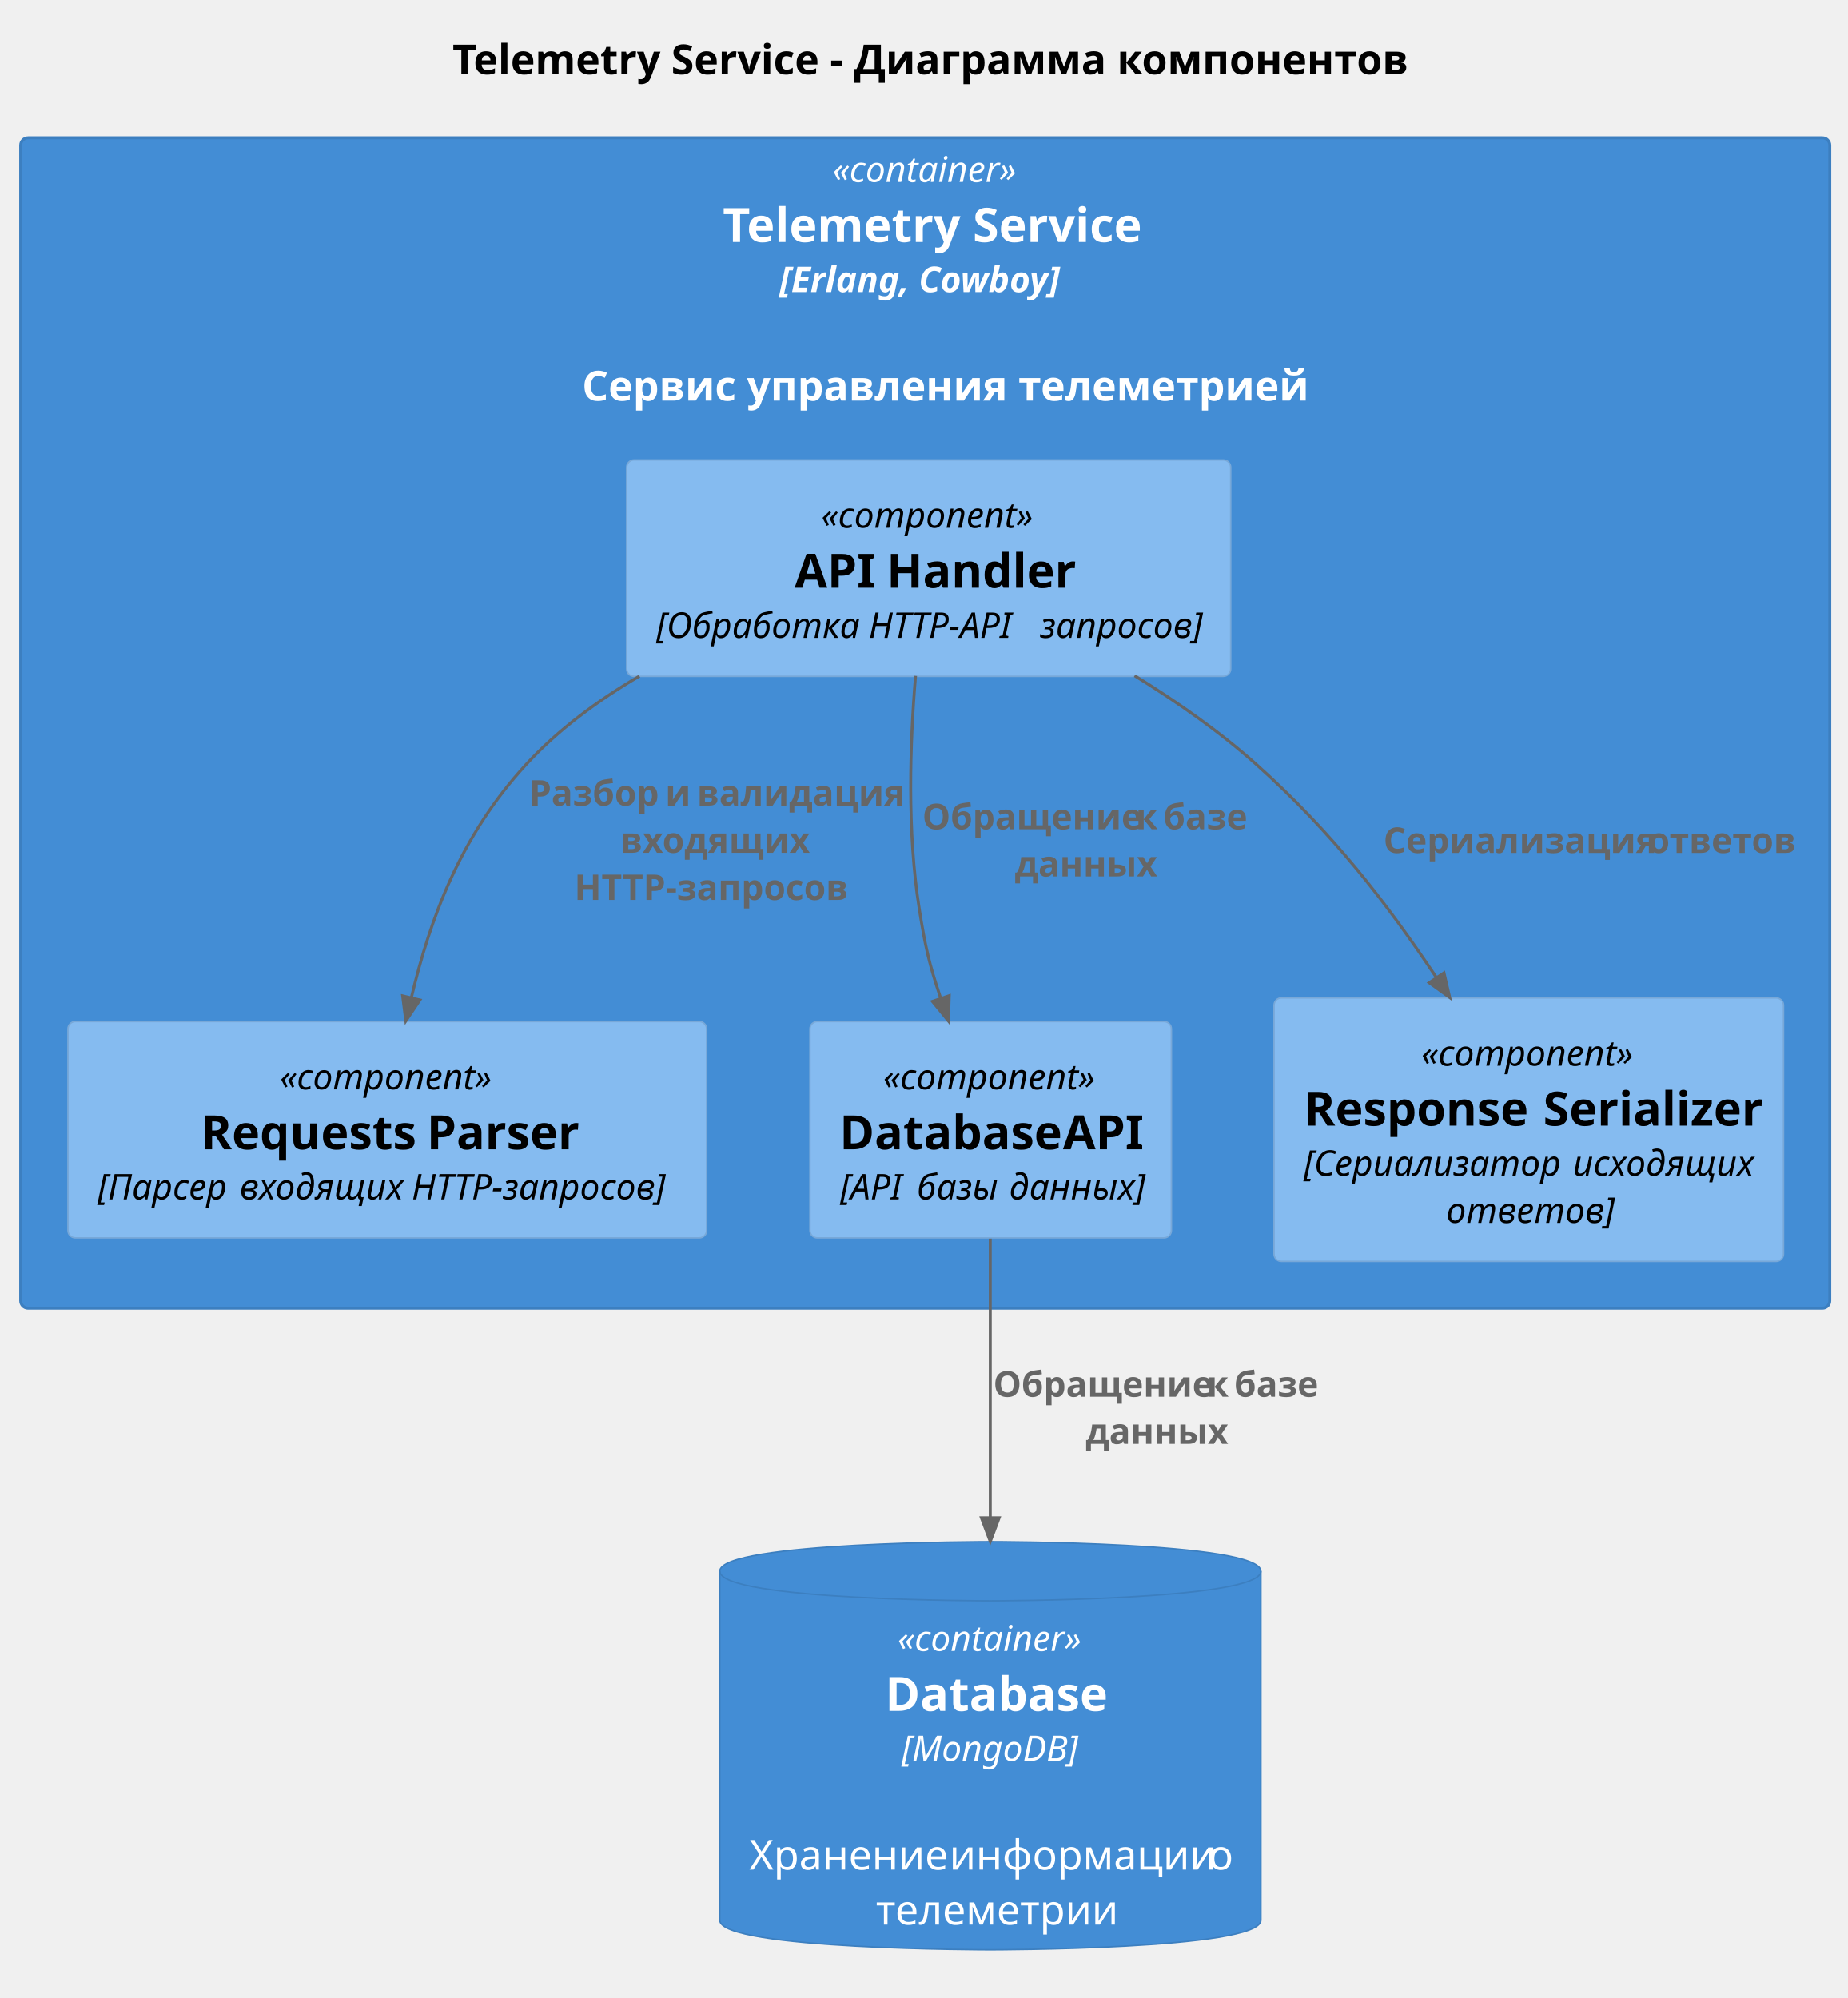
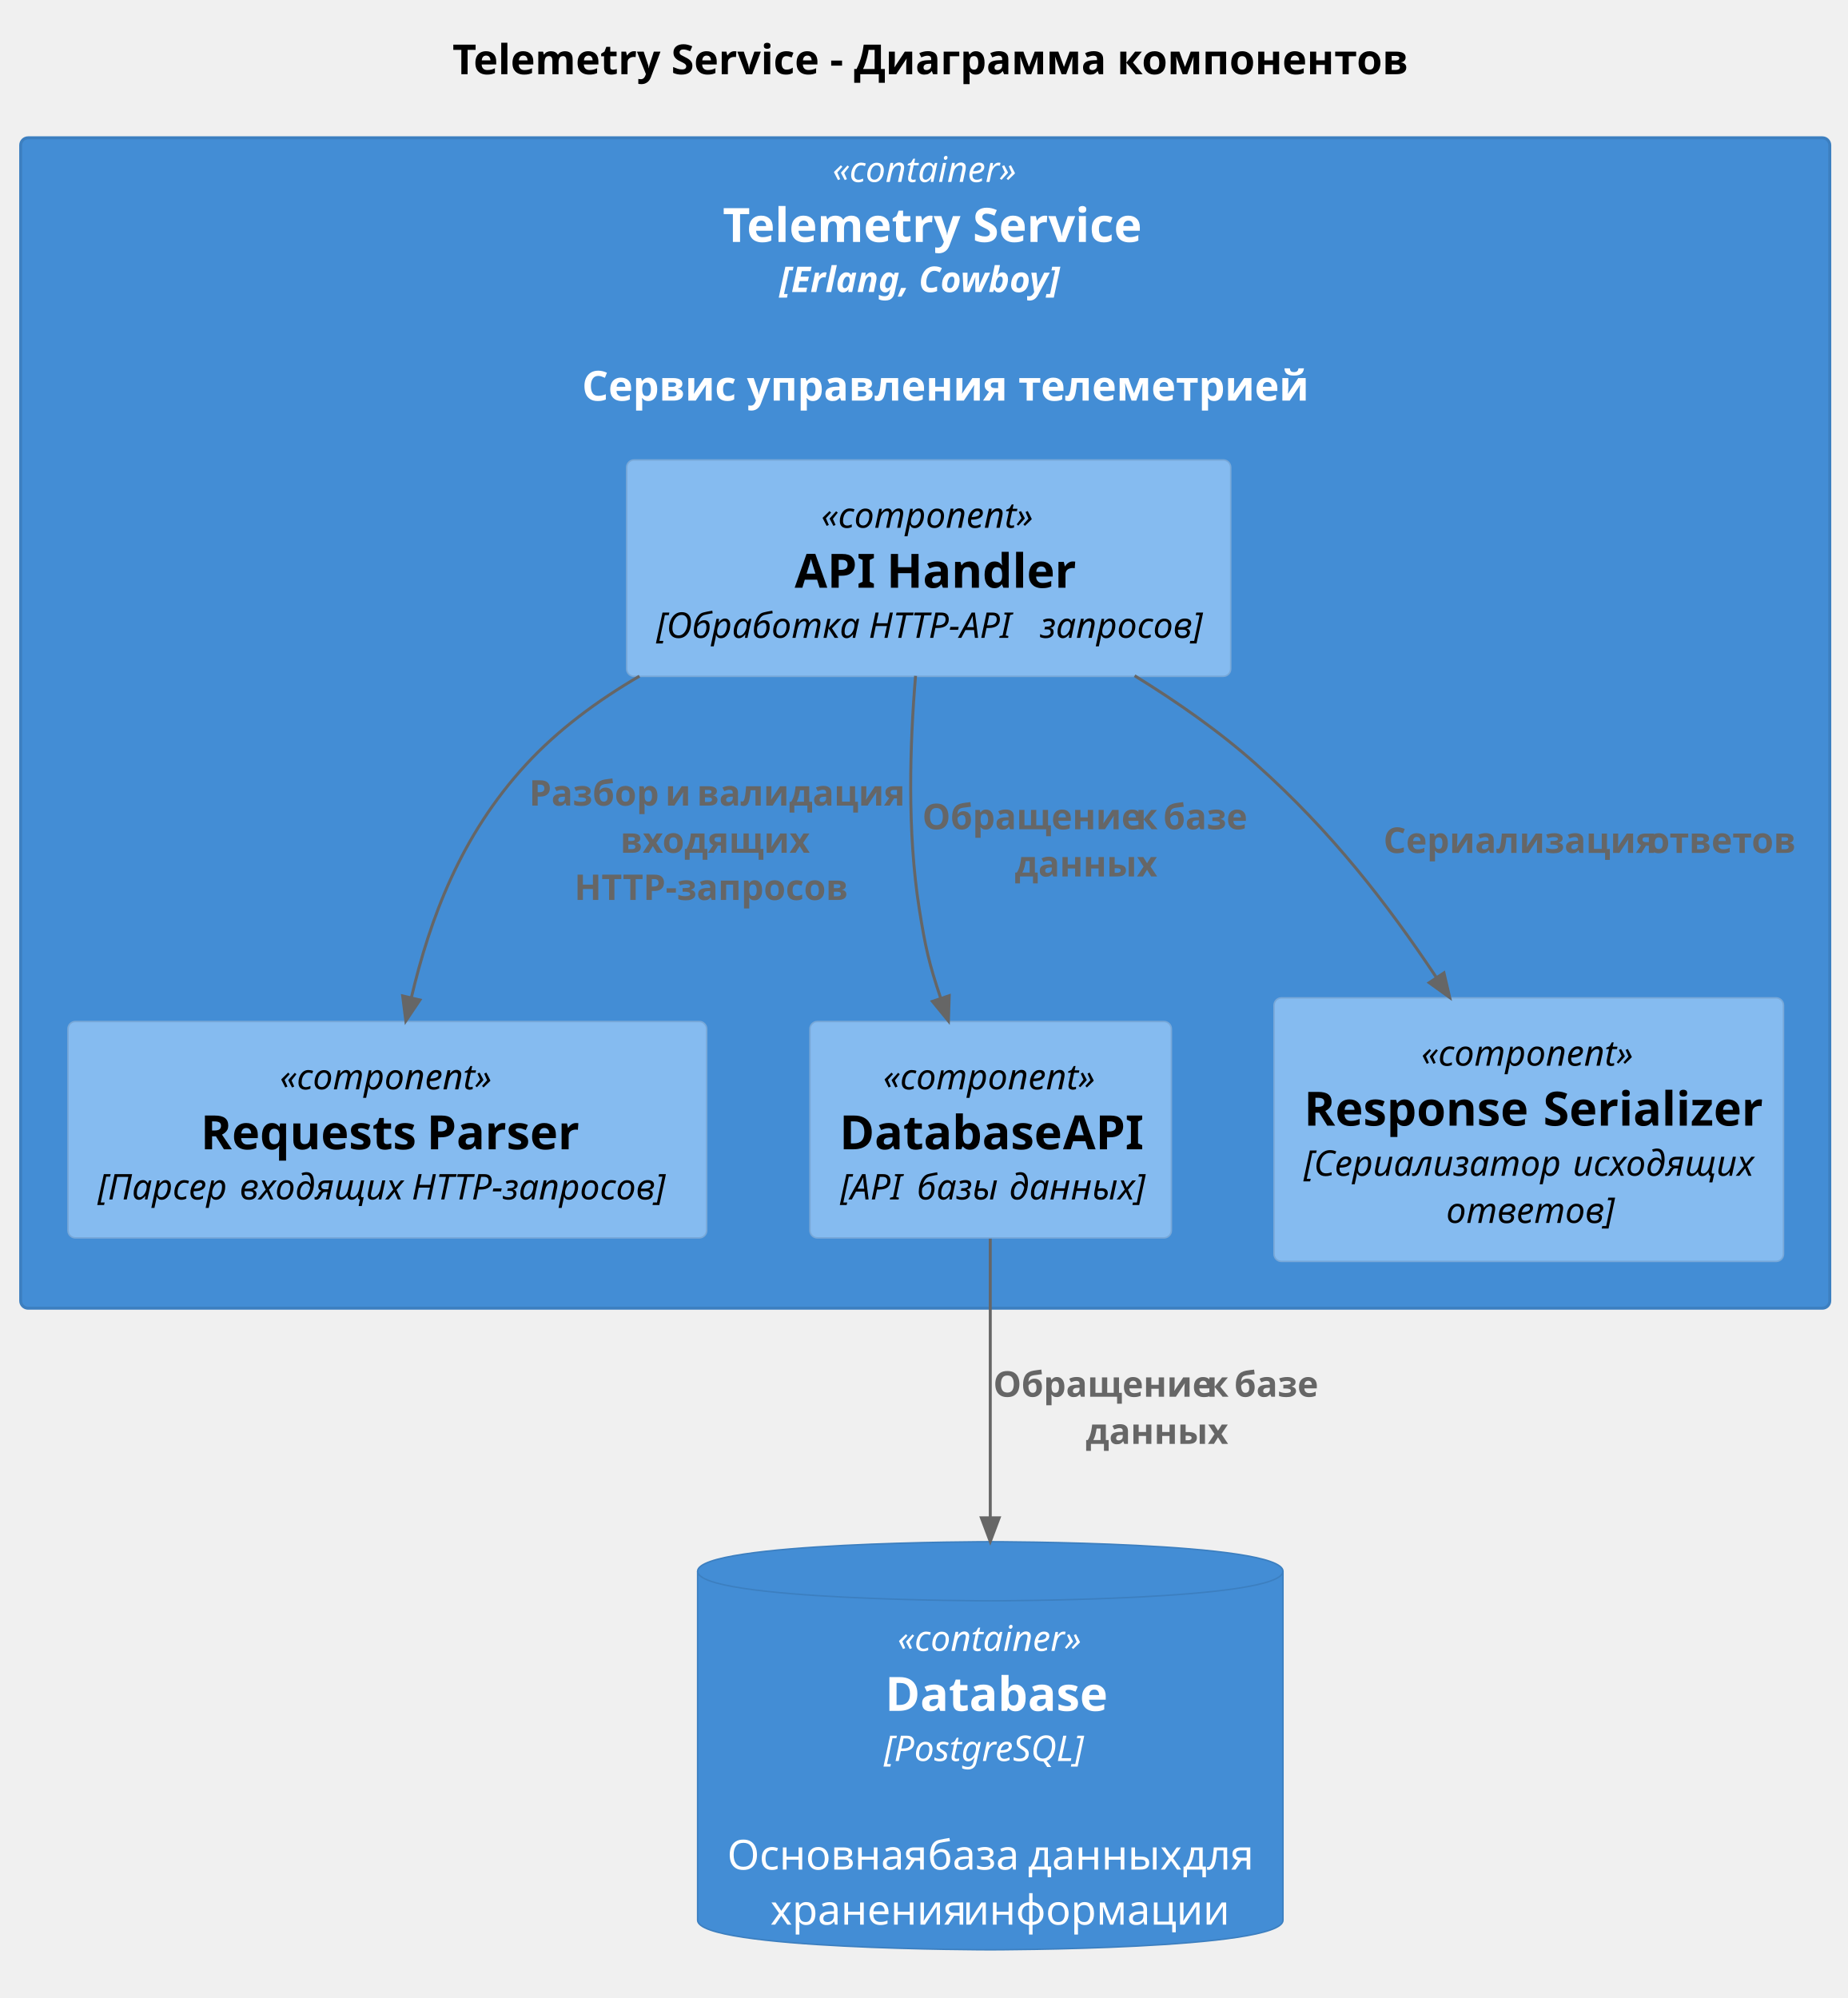
<svg xmlns="http://www.w3.org/2000/svg" contentStyleType="text/css" height="676px" preserveAspectRatio="none" style="width:625px;height:676px;background:#FFFFFF;" version="1.1" viewBox="0 0 625 676" width="625px" zoomAndPan="magnify">
  <defs />
  <g>
    <text fill="#000000" font-family="sans-serif" font-size="14" font-weight="bold" lengthAdjust="spacing" textLength="304.856" x="153.072" y="25.107">Telemetry Service - Диаграмма компонентов</text>
    <g id="cluster_telemetry_service">
      <rect fill="#438DD5" height="396" rx="2.5" ry="2.5" style="stroke:#3C7FC0;stroke-width:1.0;" width="612" x="7" y="46.621" />
      <text fill="#FFFFFF" font-family="sans-serif" font-size="12" font-style="italic" lengthAdjust="spacing" textLength="62.713" x="281.644" y="61.57">«container»</text>
      <text fill="#FFFFFF" font-family="sans-serif" font-size="16" font-weight="bold" lengthAdjust="spacing" textLength="136.977" x="244.512" y="81.848">Telemetry Service</text>
      <text fill="#FFFFFF" font-family="sans-serif" font-size="12" font-style="italic" font-weight="bold" lengthAdjust="spacing" textLength="98.666" x="263.667" y="98.812">[Erlang, Cowboy]</text>
      <text fill="#FFFFFF" font-family="sans-serif" font-size="14" font-weight="bold" lengthAdjust="spacing" textLength="3.89" x="311.055" y="116.932"> </text>
      <text fill="#FFFFFF" font-family="sans-serif" font-size="14" font-weight="bold" lengthAdjust="spacing" textLength="232.196" x="196.902" y="135.553">Сервис управления телеметрией</text>
    </g>
    <g id="elem_api_handler">
      <rect fill="#85BBF0" height="73.203" rx="2.5" ry="2.5" style="stroke:#78A8D8;stroke-width:0.5;" width="204.336" x="212" y="155.621" />
      <text fill="#000000" font-family="sans-serif" font-size="12" font-style="italic" lengthAdjust="spacing" textLength="72.721" x="277.808" y="178.57">«component»</text>
      <text fill="#000000" font-family="sans-serif" font-size="16" font-weight="bold" lengthAdjust="spacing" textLength="26.672" x="268.824" y="198.848">API</text>
      <text fill="#000000" font-family="sans-serif" font-size="16" font-weight="bold" lengthAdjust="spacing" textLength="4.445" x="295.496" y="198.848"> </text>
      <text fill="#000000" font-family="sans-serif" font-size="16" font-weight="bold" lengthAdjust="spacing" textLength="59.57" x="299.941" y="198.848">Handler</text>
      <text fill="#000000" font-family="sans-serif" font-size="12" font-style="italic" lengthAdjust="spacing" textLength="68.525" x="222" y="215.812">[Обработка</text>
      <text fill="#000000" font-family="sans-serif" font-size="12" font-style="italic" lengthAdjust="spacing" textLength="3.334" x="290.525" y="215.812"> </text>
      <text fill="#000000" font-family="sans-serif" font-size="12" font-style="italic" lengthAdjust="spacing" textLength="54.668" x="293.859" y="215.812">HTTP-API</text>
      <text fill="#000000" font-family="sans-serif" font-size="12" font-style="italic" lengthAdjust="spacing" textLength="3.334" x="348.527" y="215.812"> </text>
      <text fill="#000000" font-family="sans-serif" font-size="12" font-style="italic" lengthAdjust="spacing" textLength="54.475" x="351.861" y="215.812">запросов]</text>
    </g>
    <g id="elem_requests_parser">
      <rect fill="#85BBF0" height="73.203" rx="2.5" ry="2.5" style="stroke:#78A8D8;stroke-width:0.5;" width="216.06" x="23" y="345.621" />
      <text fill="#000000" font-family="sans-serif" font-size="12" font-style="italic" lengthAdjust="spacing" textLength="72.721" x="94.67" y="368.57">«component»</text>
      <text fill="#000000" font-family="sans-serif" font-size="16" font-weight="bold" lengthAdjust="spacing" textLength="72.023" x="67.886" y="388.848">Requests</text>
      <text fill="#000000" font-family="sans-serif" font-size="16" font-weight="bold" lengthAdjust="spacing" textLength="4.445" x="139.909" y="388.848"> </text>
      <text fill="#000000" font-family="sans-serif" font-size="16" font-weight="bold" lengthAdjust="spacing" textLength="49.82" x="144.355" y="388.848">Parser</text>
      <text fill="#000000" font-family="sans-serif" font-size="12" font-style="italic" lengthAdjust="spacing" textLength="44.725" x="33" y="405.812">[Парсер</text>
      <text fill="#000000" font-family="sans-serif" font-size="12" font-style="italic" lengthAdjust="spacing" textLength="3.334" x="77.725" y="405.812"> </text>
      <text fill="#000000" font-family="sans-serif" font-size="12" font-style="italic" lengthAdjust="spacing" textLength="54.867" x="81.059" y="405.812">входящих</text>
      <text fill="#000000" font-family="sans-serif" font-size="12" font-style="italic" lengthAdjust="spacing" textLength="3.334" x="135.926" y="405.812"> </text>
      <text fill="#000000" font-family="sans-serif" font-size="12" font-style="italic" lengthAdjust="spacing" textLength="89.801" x="139.26" y="405.812">HTTP-запросов]</text>
    </g>
    <g id="elem_db_layer">
      <rect fill="#85BBF0" height="73.203" rx="2.5" ry="2.5" style="stroke:#78A8D8;stroke-width:0.5;" width="122.266" x="274" y="345.621" />
      <text fill="#000000" font-family="sans-serif" font-size="12" font-style="italic" lengthAdjust="spacing" textLength="72.721" x="298.772" y="368.57">«component»</text>
      <text fill="#000000" font-family="sans-serif" font-size="16" font-weight="bold" lengthAdjust="spacing" textLength="71.148" x="284" y="388.848">Database</text>
      <text fill="#000000" font-family="sans-serif" font-size="16" font-weight="bold" lengthAdjust="spacing" textLength="4.445" x="355.148" y="388.848"> </text>
      <text fill="#000000" font-family="sans-serif" font-size="16" font-weight="bold" lengthAdjust="spacing" textLength="26.672" x="359.594" y="388.848">API</text>
      <text fill="#000000" font-family="sans-serif" font-size="12" font-style="italic" lengthAdjust="spacing" textLength="22.676" x="284.206" y="405.812">[API</text>
      <text fill="#000000" font-family="sans-serif" font-size="12" font-style="italic" lengthAdjust="spacing" textLength="3.334" x="306.882" y="405.812"> </text>
      <text fill="#000000" font-family="sans-serif" font-size="12" font-style="italic" lengthAdjust="spacing" textLength="27.832" x="310.216" y="405.812">базы</text>
      <text fill="#000000" font-family="sans-serif" font-size="12" font-style="italic" lengthAdjust="spacing" textLength="3.334" x="338.048" y="405.812"> </text>
      <text fill="#000000" font-family="sans-serif" font-size="12" font-style="italic" lengthAdjust="spacing" textLength="44.678" x="341.382" y="405.812">данных]</text>
    </g>
    <g id="elem_response_serializer">
      <rect fill="#85BBF0" height="89.164" rx="2.5" ry="2.5" style="stroke:#78A8D8;stroke-width:0.5;" width="172.344" x="431" y="337.621" />
      <text fill="#000000" font-family="sans-serif" font-size="12" font-style="italic" lengthAdjust="spacing" textLength="72.721" x="480.812" y="360.57">«component»</text>
      <text fill="#000000" font-family="sans-serif" font-size="16" font-weight="bold" lengthAdjust="spacing" textLength="76.469" x="441.137" y="380.848">Response</text>
      <text fill="#000000" font-family="sans-serif" font-size="16" font-weight="bold" lengthAdjust="spacing" textLength="4.445" x="517.606" y="380.848"> </text>
      <text fill="#000000" font-family="sans-serif" font-size="16" font-weight="bold" lengthAdjust="spacing" textLength="71.156" x="522.051" y="380.848">Serializer</text>
      <text fill="#000000" font-family="sans-serif" font-size="12" font-style="italic" lengthAdjust="spacing" textLength="87.732" x="441" y="397.812">[Сериализатор</text>
      <text fill="#000000" font-family="sans-serif" font-size="12" font-style="italic" lengthAdjust="spacing" textLength="3.334" x="528.732" y="397.812"> </text>
      <text fill="#000000" font-family="sans-serif" font-size="12" font-style="italic" lengthAdjust="spacing" textLength="61.277" x="532.066" y="397.812">исходящих</text>
      <text fill="#000000" font-family="sans-serif" font-size="12" font-style="italic" lengthAdjust="spacing" textLength="55.875" x="489.234" y="413.773">ответов]</text>
    </g>
    <g id="elem_db">
-       <path d="M243.5,531.621 C243.5,521.621 335.022,521.621 335.022,521.621 C335.022,521.621 426.544,521.621 426.544,531.621 L426.544,649.688 C426.544,659.688 335.022,659.688 335.022,659.688 C335.022,659.688 243.5,659.688 243.5,649.688 L243.5,531.621 " fill="#438DD5" style="stroke:#3C7FC0;stroke-width:0.5;" />
-       <path d="M243.5,531.621 C243.5,541.621 335.022,541.621 335.022,541.621 C335.022,541.621 426.544,541.621 426.544,531.621 " fill="none" style="stroke:#3C7FC0;stroke-width:0.5;" />
-       <text fill="#FFFFFF" font-family="sans-serif" font-size="12" font-style="italic" lengthAdjust="spacing" textLength="62.713" x="303.666" y="558.57">«container»</text>
-       <text fill="#FFFFFF" font-family="sans-serif" font-size="16" font-weight="bold" lengthAdjust="spacing" textLength="71.148" x="299.448" y="578.848">Database</text>
-       <text fill="#FFFFFF" font-family="sans-serif" font-size="12" font-style="italic" lengthAdjust="spacing" textLength="60.029" x="305.007" y="595.812">[MongoDB]</text>
-       <text fill="#FFFFFF" font-family="sans-serif" font-size="14" lengthAdjust="spacing" textLength="3.89" x="333.077" y="613.932"> </text>
-       <text fill="#FFFFFF" font-family="sans-serif" font-size="14" lengthAdjust="spacing" textLength="63.766" x="253.5" y="632.553">Хранение</text>
-       <text fill="#FFFFFF" font-family="sans-serif" font-size="14" lengthAdjust="spacing" textLength="3.89" x="317.266" y="632.553"> </text>
-       <text fill="#FFFFFF" font-family="sans-serif" font-size="14" lengthAdjust="spacing" textLength="83.713" x="321.155" y="632.553">информации</text>
-       <text fill="#FFFFFF" font-family="sans-serif" font-size="14" lengthAdjust="spacing" textLength="3.89" x="404.868" y="632.553"> </text>
-       <text fill="#FFFFFF" font-family="sans-serif" font-size="14" lengthAdjust="spacing" textLength="7.786" x="408.758" y="632.553">о</text>
-       <text fill="#FFFFFF" font-family="sans-serif" font-size="14" lengthAdjust="spacing" textLength="77.403" x="296.32" y="651.174">телеметрии</text>
+       <path d="M236,531.621 C236,521.621 335.011,521.621 335.011,521.621 C335.011,521.621 434.022,521.621 434.022,531.621 L434.022,649.688 C434.022,659.688 335.011,659.688 335.011,659.688 C335.011,659.688 236,659.688 236,649.688 L236,531.621 " fill="#438DD5" style="stroke:#3C7FC0;stroke-width:0.5;" />
+       <path d="M236,531.621 C236,541.621 335.011,541.621 335.011,541.621 C335.011,541.621 434.022,541.621 434.022,531.621 " fill="none" style="stroke:#3C7FC0;stroke-width:0.5;" />
+       <text fill="#FFFFFF" font-family="sans-serif" font-size="12" font-style="italic" lengthAdjust="spacing" textLength="62.713" x="303.654" y="558.57">«container»</text>
+       <text fill="#FFFFFF" font-family="sans-serif" font-size="16" font-weight="bold" lengthAdjust="spacing" textLength="71.148" x="299.437" y="578.848">Database</text>
+       <text fill="#FFFFFF" font-family="sans-serif" font-size="12" font-style="italic" lengthAdjust="spacing" textLength="72.035" x="298.993" y="595.812">[PostgreSQL]</text>
+       <text fill="#FFFFFF" font-family="sans-serif" font-size="14" lengthAdjust="spacing" textLength="3.89" x="333.066" y="613.932"> </text>
+       <text fill="#FFFFFF" font-family="sans-serif" font-size="14" lengthAdjust="spacing" textLength="63.943" x="246" y="632.553">Основная</text>
+       <text fill="#FFFFFF" font-family="sans-serif" font-size="14" lengthAdjust="spacing" textLength="3.89" x="309.943" y="632.553"> </text>
+       <text fill="#FFFFFF" font-family="sans-serif" font-size="14" lengthAdjust="spacing" textLength="30.01" x="313.833" y="632.553">база</text>
+       <text fill="#FFFFFF" font-family="sans-serif" font-size="14" lengthAdjust="spacing" textLength="3.89" x="343.843" y="632.553"> </text>
+       <text fill="#FFFFFF" font-family="sans-serif" font-size="14" lengthAdjust="spacing" textLength="48.48" x="347.732" y="632.553">данных</text>
+       <text fill="#FFFFFF" font-family="sans-serif" font-size="14" lengthAdjust="spacing" textLength="3.89" x="396.213" y="632.553"> </text>
+       <text fill="#FFFFFF" font-family="sans-serif" font-size="14" lengthAdjust="spacing" textLength="23.919" x="400.103" y="632.553">для</text>
+       <text fill="#FFFFFF" font-family="sans-serif" font-size="14" lengthAdjust="spacing" textLength="61.223" x="260.598" y="651.174">хранения</text>
+       <text fill="#FFFFFF" font-family="sans-serif" font-size="14" lengthAdjust="spacing" textLength="3.89" x="321.821" y="651.174"> </text>
+       <text fill="#FFFFFF" font-family="sans-serif" font-size="14" lengthAdjust="spacing" textLength="83.713" x="325.71" y="651.174">информации</text>
    </g>
    <g id="link_api_handler_requests_parser">
      <path d="M216.33,228.761 C202.22,236.981 188.83,246.861 178,258.621 C155.7,282.831 145.441,310.956 139.131,337.646 " fill="none" id="api_handler-to-requests_parser" style="stroke:#666666;stroke-width:1.0;" />
      <polygon fill="#666666" points="137.29,345.431,142.05,338.336,136.211,336.955,137.29,345.431" style="stroke:#666666;stroke-width:1.0;" />
      <text fill="#666666" font-family="sans-serif" font-size="12" font-weight="bold" lengthAdjust="spacing" textLength="42.715" x="179" y="272.57">Разбор</text>
      <text fill="#666666" font-family="sans-serif" font-size="12" font-weight="bold" lengthAdjust="spacing" textLength="3.334" x="221.715" y="272.57"> </text>
      <text fill="#666666" font-family="sans-serif" font-size="12" font-weight="bold" lengthAdjust="spacing" textLength="7.377" x="225.049" y="272.57">и</text>
      <text fill="#666666" font-family="sans-serif" font-size="12" font-weight="bold" lengthAdjust="spacing" textLength="3.334" x="232.426" y="272.57"> </text>
      <text fill="#666666" font-family="sans-serif" font-size="12" font-weight="bold" lengthAdjust="spacing" textLength="65.098" x="235.76" y="272.57">валидация</text>
      <text fill="#666666" font-family="sans-serif" font-size="12" font-weight="bold" lengthAdjust="spacing" textLength="60.176" x="209.841" y="288.531">входящих</text>
      <text fill="#666666" font-family="sans-serif" font-size="12" font-weight="bold" lengthAdjust="spacing" textLength="91.254" x="194.302" y="304.492">HTTP-запросов</text>
    </g>
    <g id="link_api_handler_db_layer">
      <path d="M309.73,228.671 C307.82,251.391 306.83,281.401 311,307.621 C313,320.211 314.264,326.004 318.274,337.844 " fill="none" id="api_handler-to-db_layer" style="stroke:#666666;stroke-width:1.0;" />
      <polygon fill="#666666" points="320.84,345.421,321.115,336.882,315.432,338.806,320.84,345.421" style="stroke:#666666;stroke-width:1.0;" />
      <text fill="#666666" font-family="sans-serif" font-size="12" font-weight="bold" lengthAdjust="spacing" textLength="68.848" x="312" y="280.57">Обращение</text>
      <text fill="#666666" font-family="sans-serif" font-size="12" font-weight="bold" lengthAdjust="spacing" textLength="3.334" x="380.848" y="280.57"> </text>
      <text fill="#666666" font-family="sans-serif" font-size="12" font-weight="bold" lengthAdjust="spacing" textLength="6.006" x="384.182" y="280.57">к</text>
      <text fill="#666666" font-family="sans-serif" font-size="12" font-weight="bold" lengthAdjust="spacing" textLength="3.334" x="390.188" y="280.57"> </text>
      <text fill="#666666" font-family="sans-serif" font-size="12" font-weight="bold" lengthAdjust="spacing" textLength="26.725" x="393.522" y="280.57">базе</text>
      <text fill="#666666" font-family="sans-serif" font-size="12" font-weight="bold" lengthAdjust="spacing" textLength="45.709" x="343.269" y="296.531">данных</text>
    </g>
    <g id="link_api_handler_response_serializer">
      <path d="M383.83,228.621 C398.18,237.451 412.66,247.581 425,258.621 C450.57,281.501 469.296,305.763 485.986,330.823 " fill="none" id="api_handler-to-response_serializer" style="stroke:#666666;stroke-width:1.0;" />
      <polygon fill="#666666" points="490.42,337.481,488.482,329.16,483.488,332.486,490.42,337.481" style="stroke:#666666;stroke-width:1.0;" />
      <text fill="#666666" font-family="sans-serif" font-size="12" font-weight="bold" lengthAdjust="spacing" textLength="86.115" x="468" y="288.57">Сериализация</text>
      <text fill="#666666" font-family="sans-serif" font-size="12" font-weight="bold" lengthAdjust="spacing" textLength="3.334" x="554.115" y="288.57"> </text>
      <text fill="#666666" font-family="sans-serif" font-size="12" font-weight="bold" lengthAdjust="spacing" textLength="47.842" x="557.449" y="288.57">ответов</text>
    </g>
    <g id="link_db_layer_db">
      <path d="M335,419.091 C335,447.281 335,479.341 335,513.541 " fill="none" id="db_layer-to-db" style="stroke:#666666;stroke-width:1.0;" />
      <polygon fill="#666666" points="335,521.541,338,513.541,332,513.541,335,521.541" style="stroke:#666666;stroke-width:1.0;" />
      <text fill="#666666" font-family="sans-serif" font-size="12" font-weight="bold" lengthAdjust="spacing" textLength="68.848" x="336" y="472.57">Обращение</text>
      <text fill="#666666" font-family="sans-serif" font-size="12" font-weight="bold" lengthAdjust="spacing" textLength="3.334" x="404.848" y="472.57"> </text>
      <text fill="#666666" font-family="sans-serif" font-size="12" font-weight="bold" lengthAdjust="spacing" textLength="6.006" x="408.182" y="472.57">к</text>
      <text fill="#666666" font-family="sans-serif" font-size="12" font-weight="bold" lengthAdjust="spacing" textLength="3.334" x="414.188" y="472.57"> </text>
      <text fill="#666666" font-family="sans-serif" font-size="12" font-weight="bold" lengthAdjust="spacing" textLength="26.725" x="417.522" y="472.57">базе</text>
      <text fill="#666666" font-family="sans-serif" font-size="12" font-weight="bold" lengthAdjust="spacing" textLength="45.709" x="367.269" y="488.531">данных</text>
    </g>
  </g>
</svg>
